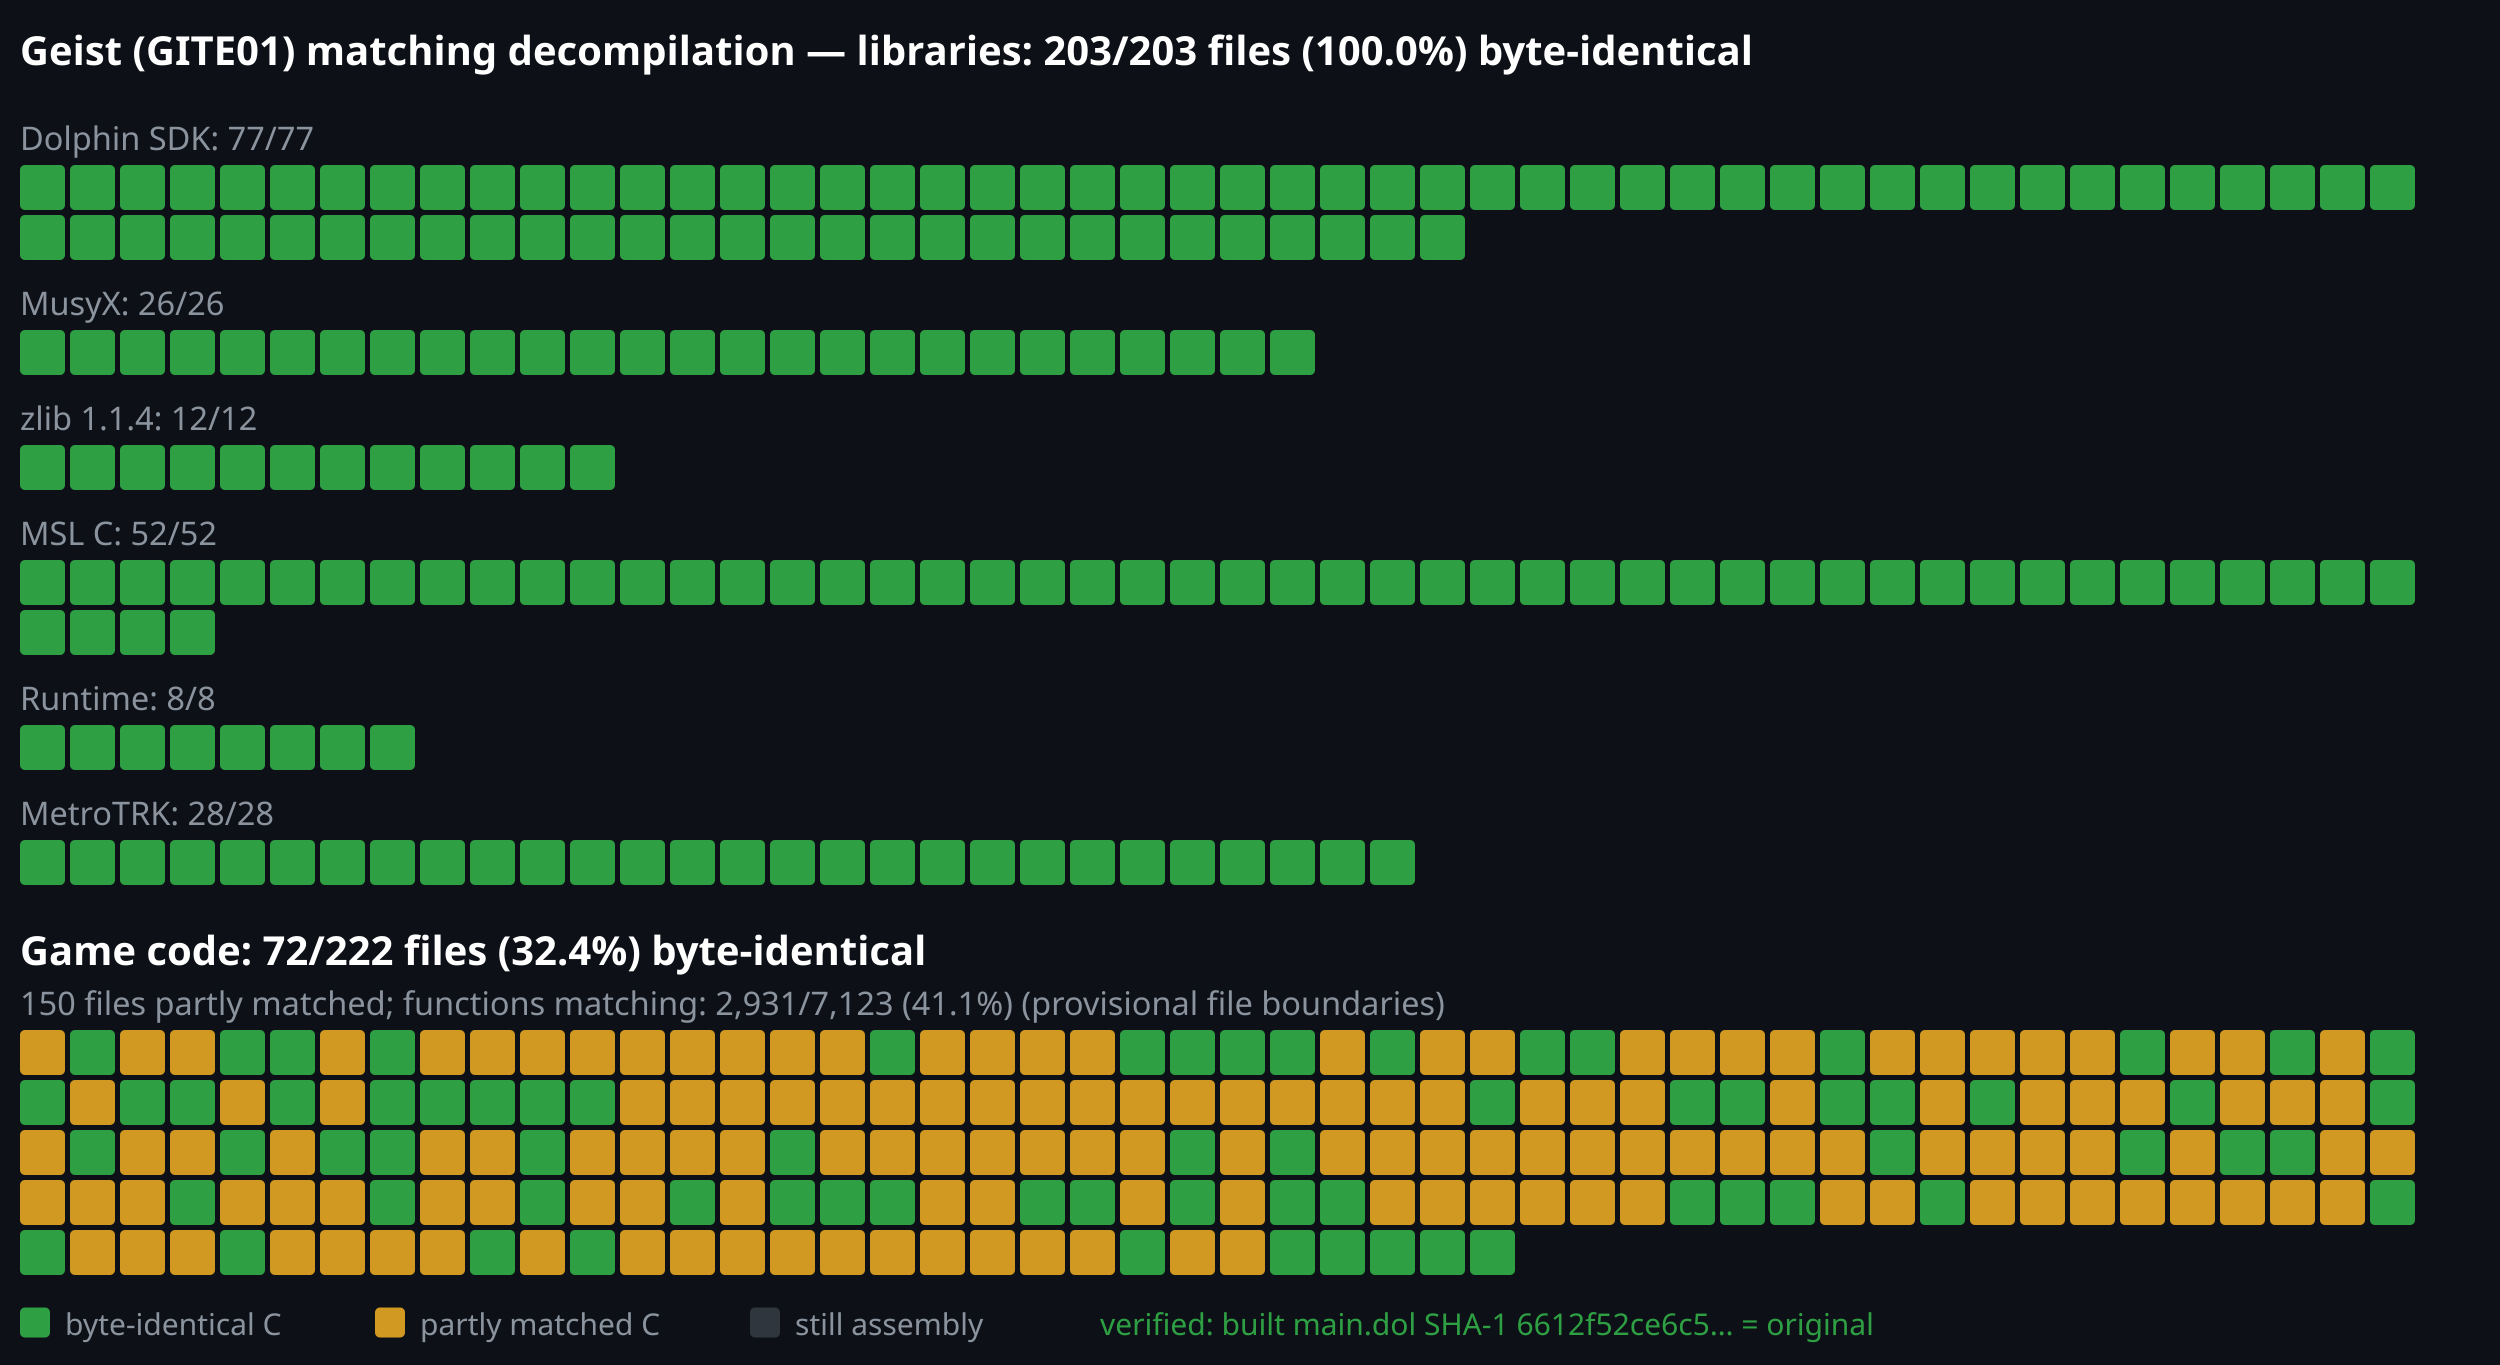
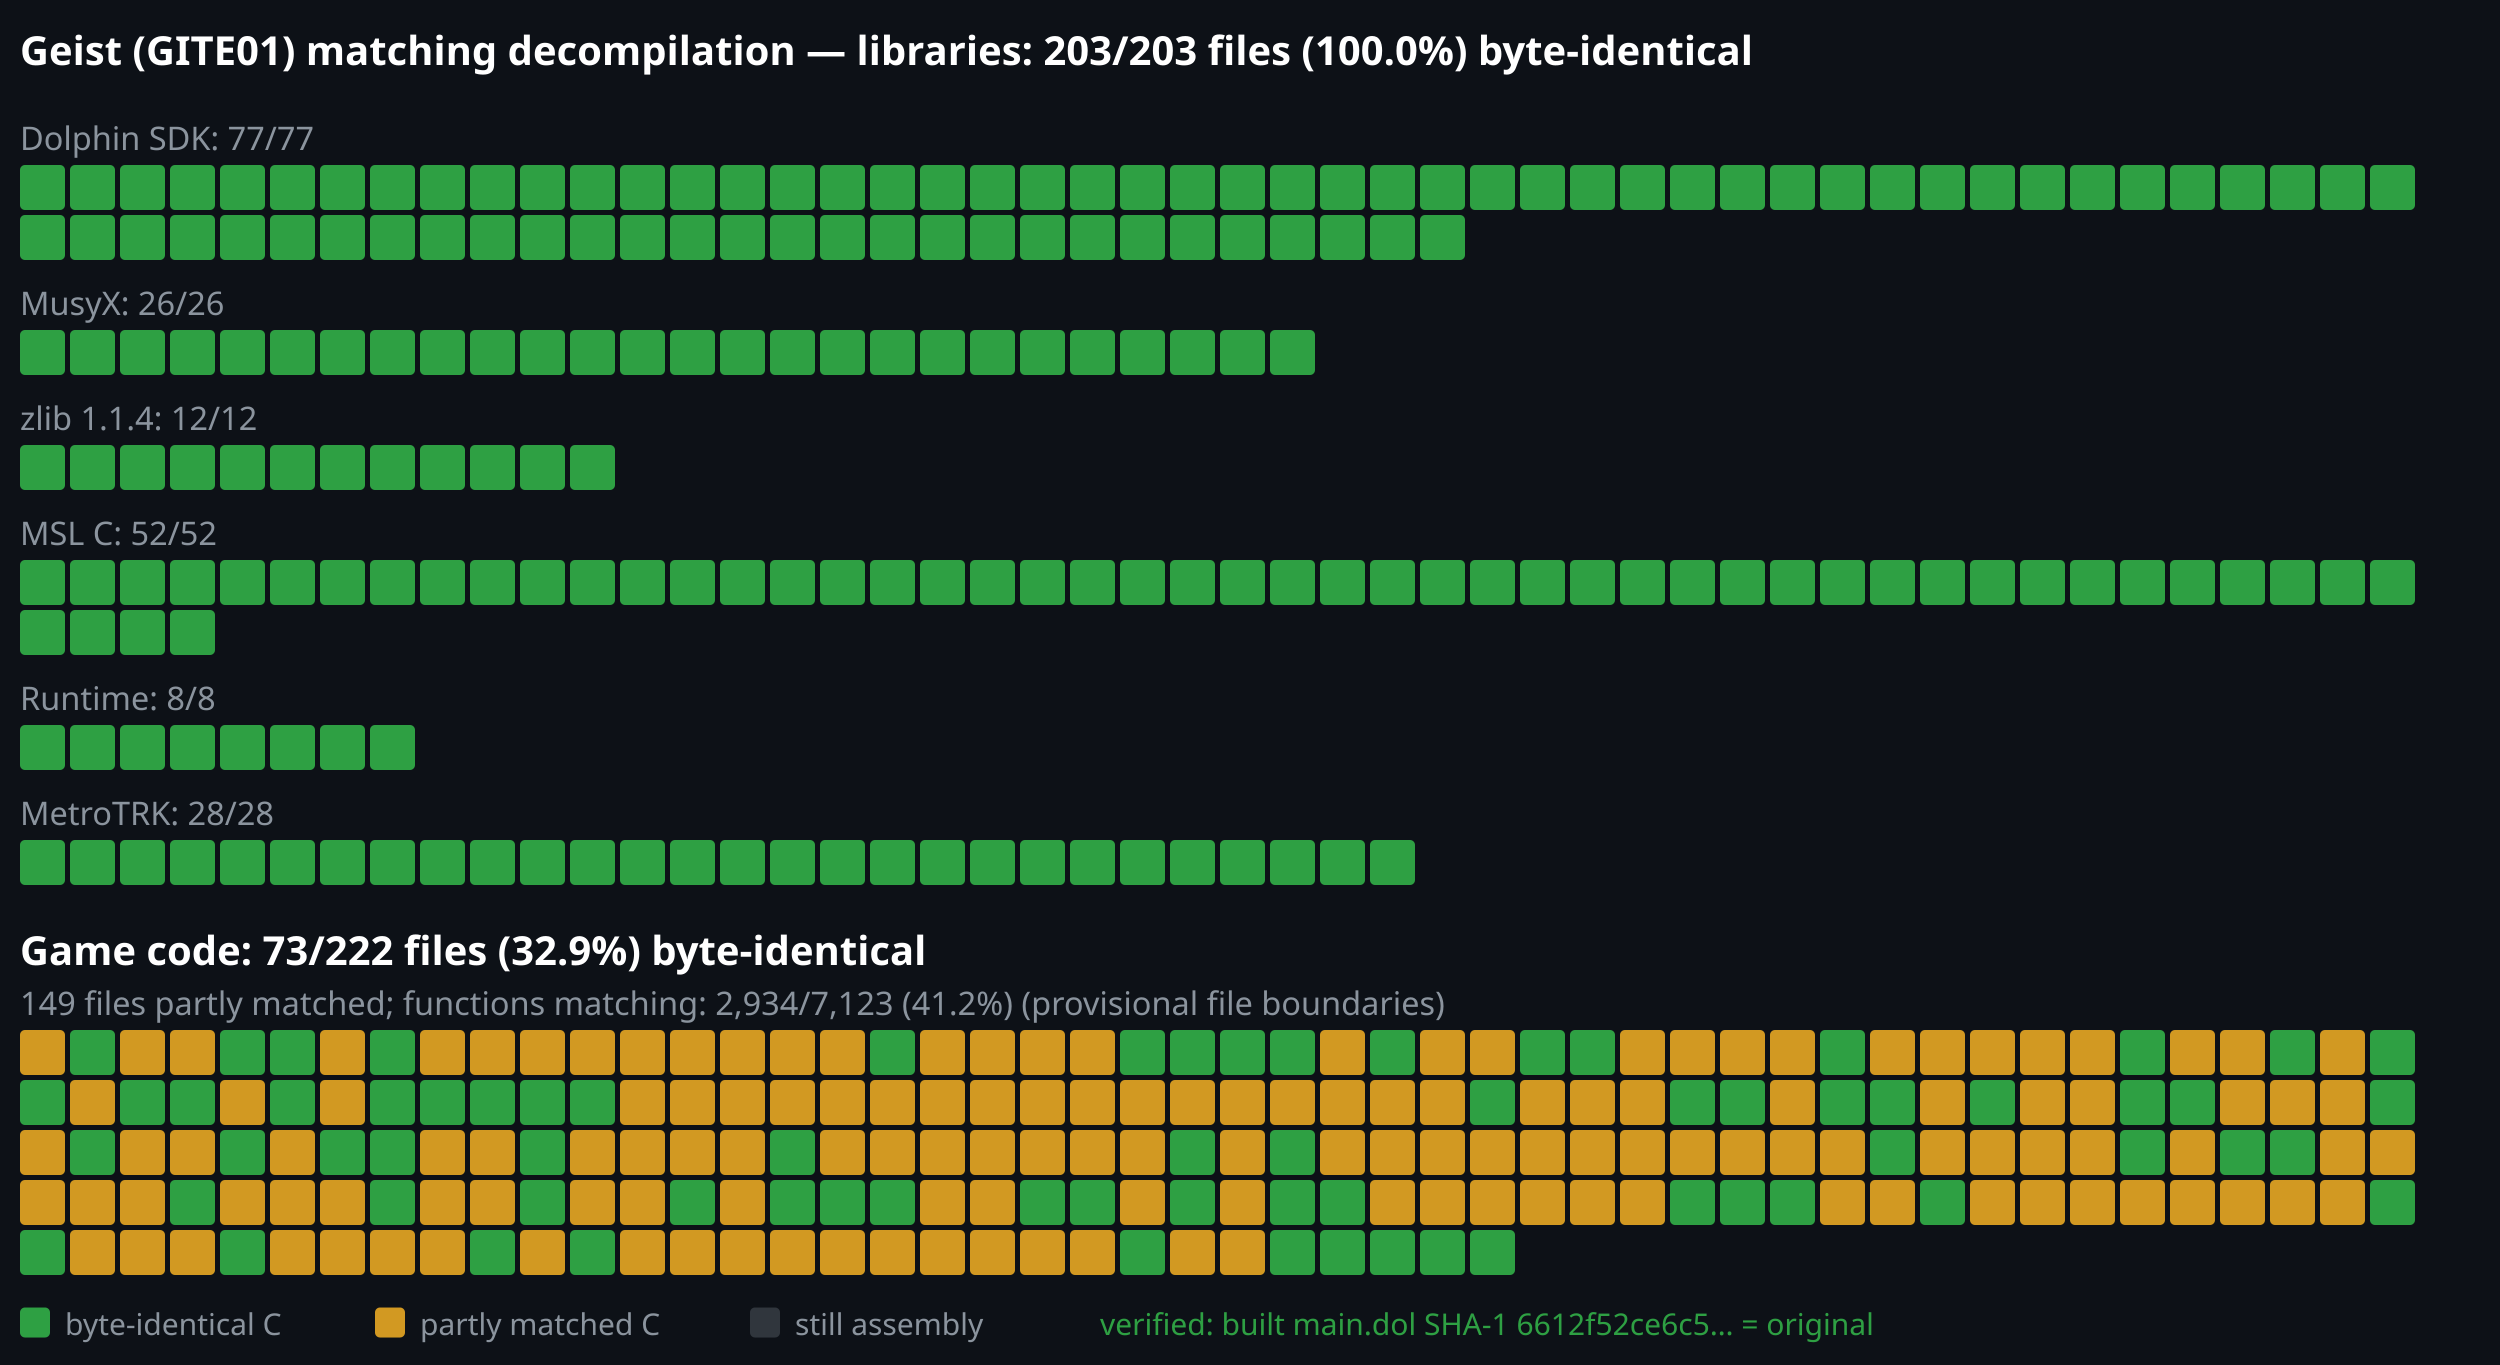
<svg xmlns="http://www.w3.org/2000/svg" viewBox="0 0 1000 546" width="1000" height="546">
  <rect width="1000" height="546" fill="#0d1117" />
  <text x="8" y="26" font-family="sans-serif" font-size="16" font-weight="bold" fill="#ffffff">Geist (GITE01) matching decompilation — libraries: 203/203 files (100.0%) byte-identical</text>
  <text x="8" y="60" font-family="sans-serif" font-size="13" font-weight="normal" fill="#8b949e">Dolphin SDK: 77/77</text>
  <rect x="8" y="66" width="18" height="18" rx="2" fill="#2ea043" />
  <rect x="28" y="66" width="18" height="18" rx="2" fill="#2ea043" />
  <rect x="48" y="66" width="18" height="18" rx="2" fill="#2ea043" />
  <rect x="68" y="66" width="18" height="18" rx="2" fill="#2ea043" />
  <rect x="88" y="66" width="18" height="18" rx="2" fill="#2ea043" />
  <rect x="108" y="66" width="18" height="18" rx="2" fill="#2ea043" />
  <rect x="128" y="66" width="18" height="18" rx="2" fill="#2ea043" />
  <rect x="148" y="66" width="18" height="18" rx="2" fill="#2ea043" />
  <rect x="168" y="66" width="18" height="18" rx="2" fill="#2ea043" />
  <rect x="188" y="66" width="18" height="18" rx="2" fill="#2ea043" />
  <rect x="208" y="66" width="18" height="18" rx="2" fill="#2ea043" />
  <rect x="228" y="66" width="18" height="18" rx="2" fill="#2ea043" />
  <rect x="248" y="66" width="18" height="18" rx="2" fill="#2ea043" />
  <rect x="268" y="66" width="18" height="18" rx="2" fill="#2ea043" />
  <rect x="288" y="66" width="18" height="18" rx="2" fill="#2ea043" />
  <rect x="308" y="66" width="18" height="18" rx="2" fill="#2ea043" />
  <rect x="328" y="66" width="18" height="18" rx="2" fill="#2ea043" />
  <rect x="348" y="66" width="18" height="18" rx="2" fill="#2ea043" />
  <rect x="368" y="66" width="18" height="18" rx="2" fill="#2ea043" />
  <rect x="388" y="66" width="18" height="18" rx="2" fill="#2ea043" />
  <rect x="408" y="66" width="18" height="18" rx="2" fill="#2ea043" />
  <rect x="428" y="66" width="18" height="18" rx="2" fill="#2ea043" />
  <rect x="448" y="66" width="18" height="18" rx="2" fill="#2ea043" />
  <rect x="468" y="66" width="18" height="18" rx="2" fill="#2ea043" />
  <rect x="488" y="66" width="18" height="18" rx="2" fill="#2ea043" />
  <rect x="508" y="66" width="18" height="18" rx="2" fill="#2ea043" />
  <rect x="528" y="66" width="18" height="18" rx="2" fill="#2ea043" />
  <rect x="548" y="66" width="18" height="18" rx="2" fill="#2ea043" />
  <rect x="568" y="66" width="18" height="18" rx="2" fill="#2ea043" />
  <rect x="588" y="66" width="18" height="18" rx="2" fill="#2ea043" />
  <rect x="608" y="66" width="18" height="18" rx="2" fill="#2ea043" />
  <rect x="628" y="66" width="18" height="18" rx="2" fill="#2ea043" />
  <rect x="648" y="66" width="18" height="18" rx="2" fill="#2ea043" />
  <rect x="668" y="66" width="18" height="18" rx="2" fill="#2ea043" />
  <rect x="688" y="66" width="18" height="18" rx="2" fill="#2ea043" />
  <rect x="708" y="66" width="18" height="18" rx="2" fill="#2ea043" />
  <rect x="728" y="66" width="18" height="18" rx="2" fill="#2ea043" />
  <rect x="748" y="66" width="18" height="18" rx="2" fill="#2ea043" />
  <rect x="768" y="66" width="18" height="18" rx="2" fill="#2ea043" />
  <rect x="788" y="66" width="18" height="18" rx="2" fill="#2ea043" />
  <rect x="808" y="66" width="18" height="18" rx="2" fill="#2ea043" />
  <rect x="828" y="66" width="18" height="18" rx="2" fill="#2ea043" />
  <rect x="848" y="66" width="18" height="18" rx="2" fill="#2ea043" />
  <rect x="868" y="66" width="18" height="18" rx="2" fill="#2ea043" />
  <rect x="888" y="66" width="18" height="18" rx="2" fill="#2ea043" />
  <rect x="908" y="66" width="18" height="18" rx="2" fill="#2ea043" />
  <rect x="928" y="66" width="18" height="18" rx="2" fill="#2ea043" />
  <rect x="948" y="66" width="18" height="18" rx="2" fill="#2ea043" />
  <rect x="8" y="86" width="18" height="18" rx="2" fill="#2ea043" />
  <rect x="28" y="86" width="18" height="18" rx="2" fill="#2ea043" />
  <rect x="48" y="86" width="18" height="18" rx="2" fill="#2ea043" />
  <rect x="68" y="86" width="18" height="18" rx="2" fill="#2ea043" />
  <rect x="88" y="86" width="18" height="18" rx="2" fill="#2ea043" />
  <rect x="108" y="86" width="18" height="18" rx="2" fill="#2ea043" />
  <rect x="128" y="86" width="18" height="18" rx="2" fill="#2ea043" />
  <rect x="148" y="86" width="18" height="18" rx="2" fill="#2ea043" />
  <rect x="168" y="86" width="18" height="18" rx="2" fill="#2ea043" />
  <rect x="188" y="86" width="18" height="18" rx="2" fill="#2ea043" />
  <rect x="208" y="86" width="18" height="18" rx="2" fill="#2ea043" />
  <rect x="228" y="86" width="18" height="18" rx="2" fill="#2ea043" />
  <rect x="248" y="86" width="18" height="18" rx="2" fill="#2ea043" />
  <rect x="268" y="86" width="18" height="18" rx="2" fill="#2ea043" />
  <rect x="288" y="86" width="18" height="18" rx="2" fill="#2ea043" />
  <rect x="308" y="86" width="18" height="18" rx="2" fill="#2ea043" />
  <rect x="328" y="86" width="18" height="18" rx="2" fill="#2ea043" />
  <rect x="348" y="86" width="18" height="18" rx="2" fill="#2ea043" />
  <rect x="368" y="86" width="18" height="18" rx="2" fill="#2ea043" />
  <rect x="388" y="86" width="18" height="18" rx="2" fill="#2ea043" />
  <rect x="408" y="86" width="18" height="18" rx="2" fill="#2ea043" />
  <rect x="428" y="86" width="18" height="18" rx="2" fill="#2ea043" />
  <rect x="448" y="86" width="18" height="18" rx="2" fill="#2ea043" />
  <rect x="468" y="86" width="18" height="18" rx="2" fill="#2ea043" />
  <rect x="488" y="86" width="18" height="18" rx="2" fill="#2ea043" />
  <rect x="508" y="86" width="18" height="18" rx="2" fill="#2ea043" />
  <rect x="528" y="86" width="18" height="18" rx="2" fill="#2ea043" />
  <rect x="548" y="86" width="18" height="18" rx="2" fill="#2ea043" />
  <rect x="568" y="86" width="18" height="18" rx="2" fill="#2ea043" />
  <text x="8" y="126" font-family="sans-serif" font-size="13" font-weight="normal" fill="#8b949e">MusyX: 26/26</text>
  <rect x="8" y="132" width="18" height="18" rx="2" fill="#2ea043" />
  <rect x="28" y="132" width="18" height="18" rx="2" fill="#2ea043" />
  <rect x="48" y="132" width="18" height="18" rx="2" fill="#2ea043" />
  <rect x="68" y="132" width="18" height="18" rx="2" fill="#2ea043" />
  <rect x="88" y="132" width="18" height="18" rx="2" fill="#2ea043" />
  <rect x="108" y="132" width="18" height="18" rx="2" fill="#2ea043" />
  <rect x="128" y="132" width="18" height="18" rx="2" fill="#2ea043" />
  <rect x="148" y="132" width="18" height="18" rx="2" fill="#2ea043" />
  <rect x="168" y="132" width="18" height="18" rx="2" fill="#2ea043" />
  <rect x="188" y="132" width="18" height="18" rx="2" fill="#2ea043" />
  <rect x="208" y="132" width="18" height="18" rx="2" fill="#2ea043" />
  <rect x="228" y="132" width="18" height="18" rx="2" fill="#2ea043" />
  <rect x="248" y="132" width="18" height="18" rx="2" fill="#2ea043" />
  <rect x="268" y="132" width="18" height="18" rx="2" fill="#2ea043" />
  <rect x="288" y="132" width="18" height="18" rx="2" fill="#2ea043" />
  <rect x="308" y="132" width="18" height="18" rx="2" fill="#2ea043" />
  <rect x="328" y="132" width="18" height="18" rx="2" fill="#2ea043" />
  <rect x="348" y="132" width="18" height="18" rx="2" fill="#2ea043" />
  <rect x="368" y="132" width="18" height="18" rx="2" fill="#2ea043" />
  <rect x="388" y="132" width="18" height="18" rx="2" fill="#2ea043" />
  <rect x="408" y="132" width="18" height="18" rx="2" fill="#2ea043" />
  <rect x="428" y="132" width="18" height="18" rx="2" fill="#2ea043" />
  <rect x="448" y="132" width="18" height="18" rx="2" fill="#2ea043" />
  <rect x="468" y="132" width="18" height="18" rx="2" fill="#2ea043" />
  <rect x="488" y="132" width="18" height="18" rx="2" fill="#2ea043" />
  <rect x="508" y="132" width="18" height="18" rx="2" fill="#2ea043" />
  <text x="8" y="172" font-family="sans-serif" font-size="13" font-weight="normal" fill="#8b949e">zlib 1.1.4: 12/12</text>
  <rect x="8" y="178" width="18" height="18" rx="2" fill="#2ea043" />
  <rect x="28" y="178" width="18" height="18" rx="2" fill="#2ea043" />
  <rect x="48" y="178" width="18" height="18" rx="2" fill="#2ea043" />
  <rect x="68" y="178" width="18" height="18" rx="2" fill="#2ea043" />
  <rect x="88" y="178" width="18" height="18" rx="2" fill="#2ea043" />
  <rect x="108" y="178" width="18" height="18" rx="2" fill="#2ea043" />
  <rect x="128" y="178" width="18" height="18" rx="2" fill="#2ea043" />
  <rect x="148" y="178" width="18" height="18" rx="2" fill="#2ea043" />
  <rect x="168" y="178" width="18" height="18" rx="2" fill="#2ea043" />
  <rect x="188" y="178" width="18" height="18" rx="2" fill="#2ea043" />
  <rect x="208" y="178" width="18" height="18" rx="2" fill="#2ea043" />
  <rect x="228" y="178" width="18" height="18" rx="2" fill="#2ea043" />
  <text x="8" y="218" font-family="sans-serif" font-size="13" font-weight="normal" fill="#8b949e">MSL C: 52/52</text>
  <rect x="8" y="224" width="18" height="18" rx="2" fill="#2ea043" />
  <rect x="28" y="224" width="18" height="18" rx="2" fill="#2ea043" />
  <rect x="48" y="224" width="18" height="18" rx="2" fill="#2ea043" />
  <rect x="68" y="224" width="18" height="18" rx="2" fill="#2ea043" />
  <rect x="88" y="224" width="18" height="18" rx="2" fill="#2ea043" />
  <rect x="108" y="224" width="18" height="18" rx="2" fill="#2ea043" />
  <rect x="128" y="224" width="18" height="18" rx="2" fill="#2ea043" />
  <rect x="148" y="224" width="18" height="18" rx="2" fill="#2ea043" />
  <rect x="168" y="224" width="18" height="18" rx="2" fill="#2ea043" />
  <rect x="188" y="224" width="18" height="18" rx="2" fill="#2ea043" />
  <rect x="208" y="224" width="18" height="18" rx="2" fill="#2ea043" />
  <rect x="228" y="224" width="18" height="18" rx="2" fill="#2ea043" />
  <rect x="248" y="224" width="18" height="18" rx="2" fill="#2ea043" />
  <rect x="268" y="224" width="18" height="18" rx="2" fill="#2ea043" />
  <rect x="288" y="224" width="18" height="18" rx="2" fill="#2ea043" />
  <rect x="308" y="224" width="18" height="18" rx="2" fill="#2ea043" />
  <rect x="328" y="224" width="18" height="18" rx="2" fill="#2ea043" />
  <rect x="348" y="224" width="18" height="18" rx="2" fill="#2ea043" />
  <rect x="368" y="224" width="18" height="18" rx="2" fill="#2ea043" />
  <rect x="388" y="224" width="18" height="18" rx="2" fill="#2ea043" />
  <rect x="408" y="224" width="18" height="18" rx="2" fill="#2ea043" />
  <rect x="428" y="224" width="18" height="18" rx="2" fill="#2ea043" />
  <rect x="448" y="224" width="18" height="18" rx="2" fill="#2ea043" />
  <rect x="468" y="224" width="18" height="18" rx="2" fill="#2ea043" />
  <rect x="488" y="224" width="18" height="18" rx="2" fill="#2ea043" />
  <rect x="508" y="224" width="18" height="18" rx="2" fill="#2ea043" />
  <rect x="528" y="224" width="18" height="18" rx="2" fill="#2ea043" />
  <rect x="548" y="224" width="18" height="18" rx="2" fill="#2ea043" />
  <rect x="568" y="224" width="18" height="18" rx="2" fill="#2ea043" />
  <rect x="588" y="224" width="18" height="18" rx="2" fill="#2ea043" />
  <rect x="608" y="224" width="18" height="18" rx="2" fill="#2ea043" />
  <rect x="628" y="224" width="18" height="18" rx="2" fill="#2ea043" />
  <rect x="648" y="224" width="18" height="18" rx="2" fill="#2ea043" />
  <rect x="668" y="224" width="18" height="18" rx="2" fill="#2ea043" />
  <rect x="688" y="224" width="18" height="18" rx="2" fill="#2ea043" />
  <rect x="708" y="224" width="18" height="18" rx="2" fill="#2ea043" />
  <rect x="728" y="224" width="18" height="18" rx="2" fill="#2ea043" />
  <rect x="748" y="224" width="18" height="18" rx="2" fill="#2ea043" />
  <rect x="768" y="224" width="18" height="18" rx="2" fill="#2ea043" />
  <rect x="788" y="224" width="18" height="18" rx="2" fill="#2ea043" />
  <rect x="808" y="224" width="18" height="18" rx="2" fill="#2ea043" />
  <rect x="828" y="224" width="18" height="18" rx="2" fill="#2ea043" />
  <rect x="848" y="224" width="18" height="18" rx="2" fill="#2ea043" />
  <rect x="868" y="224" width="18" height="18" rx="2" fill="#2ea043" />
  <rect x="888" y="224" width="18" height="18" rx="2" fill="#2ea043" />
  <rect x="908" y="224" width="18" height="18" rx="2" fill="#2ea043" />
  <rect x="928" y="224" width="18" height="18" rx="2" fill="#2ea043" />
  <rect x="948" y="224" width="18" height="18" rx="2" fill="#2ea043" />
  <rect x="8" y="244" width="18" height="18" rx="2" fill="#2ea043" />
  <rect x="28" y="244" width="18" height="18" rx="2" fill="#2ea043" />
  <rect x="48" y="244" width="18" height="18" rx="2" fill="#2ea043" />
  <rect x="68" y="244" width="18" height="18" rx="2" fill="#2ea043" />
  <text x="8" y="284" font-family="sans-serif" font-size="13" font-weight="normal" fill="#8b949e">Runtime: 8/8</text>
  <rect x="8" y="290" width="18" height="18" rx="2" fill="#2ea043" />
  <rect x="28" y="290" width="18" height="18" rx="2" fill="#2ea043" />
  <rect x="48" y="290" width="18" height="18" rx="2" fill="#2ea043" />
  <rect x="68" y="290" width="18" height="18" rx="2" fill="#2ea043" />
  <rect x="88" y="290" width="18" height="18" rx="2" fill="#2ea043" />
  <rect x="108" y="290" width="18" height="18" rx="2" fill="#2ea043" />
  <rect x="128" y="290" width="18" height="18" rx="2" fill="#2ea043" />
  <rect x="148" y="290" width="18" height="18" rx="2" fill="#2ea043" />
  <text x="8" y="330" font-family="sans-serif" font-size="13" font-weight="normal" fill="#8b949e">MetroTRK: 28/28</text>
  <rect x="8" y="336" width="18" height="18" rx="2" fill="#2ea043" />
  <rect x="28" y="336" width="18" height="18" rx="2" fill="#2ea043" />
  <rect x="48" y="336" width="18" height="18" rx="2" fill="#2ea043" />
  <rect x="68" y="336" width="18" height="18" rx="2" fill="#2ea043" />
  <rect x="88" y="336" width="18" height="18" rx="2" fill="#2ea043" />
  <rect x="108" y="336" width="18" height="18" rx="2" fill="#2ea043" />
  <rect x="128" y="336" width="18" height="18" rx="2" fill="#2ea043" />
  <rect x="148" y="336" width="18" height="18" rx="2" fill="#2ea043" />
  <rect x="168" y="336" width="18" height="18" rx="2" fill="#2ea043" />
  <rect x="188" y="336" width="18" height="18" rx="2" fill="#2ea043" />
  <rect x="208" y="336" width="18" height="18" rx="2" fill="#2ea043" />
  <rect x="228" y="336" width="18" height="18" rx="2" fill="#2ea043" />
  <rect x="248" y="336" width="18" height="18" rx="2" fill="#2ea043" />
  <rect x="268" y="336" width="18" height="18" rx="2" fill="#2ea043" />
  <rect x="288" y="336" width="18" height="18" rx="2" fill="#2ea043" />
  <rect x="308" y="336" width="18" height="18" rx="2" fill="#2ea043" />
  <rect x="328" y="336" width="18" height="18" rx="2" fill="#2ea043" />
  <rect x="348" y="336" width="18" height="18" rx="2" fill="#2ea043" />
  <rect x="368" y="336" width="18" height="18" rx="2" fill="#2ea043" />
  <rect x="388" y="336" width="18" height="18" rx="2" fill="#2ea043" />
  <rect x="408" y="336" width="18" height="18" rx="2" fill="#2ea043" />
  <rect x="428" y="336" width="18" height="18" rx="2" fill="#2ea043" />
  <rect x="448" y="336" width="18" height="18" rx="2" fill="#2ea043" />
  <rect x="468" y="336" width="18" height="18" rx="2" fill="#2ea043" />
  <rect x="488" y="336" width="18" height="18" rx="2" fill="#2ea043" />
  <rect x="508" y="336" width="18" height="18" rx="2" fill="#2ea043" />
  <rect x="528" y="336" width="18" height="18" rx="2" fill="#2ea043" />
  <rect x="548" y="336" width="18" height="18" rx="2" fill="#2ea043" />
-   <text x="8" y="386" font-family="sans-serif" font-size="16" font-weight="bold" fill="#ffffff">Game code: 72/222 files (32.4%) byte-identical</text>
-   <text x="8" y="406" font-family="sans-serif" font-size="13" font-weight="normal" fill="#8b949e">150 files partly matched; functions matching: 2,931/7,123 (41.1%) (provisional file boundaries)</text>
+   <text x="8" y="386" font-family="sans-serif" font-size="16" font-weight="bold" fill="#ffffff">Game code: 73/222 files (32.9%) byte-identical</text>
+   <text x="8" y="406" font-family="sans-serif" font-size="13" font-weight="normal" fill="#8b949e">149 files partly matched; functions matching: 2,934/7,123 (41.2%) (provisional file boundaries)</text>
  <rect x="8" y="412" width="18" height="18" rx="2" fill="#d29922" />
  <rect x="28" y="412" width="18" height="18" rx="2" fill="#2ea043" />
  <rect x="48" y="412" width="18" height="18" rx="2" fill="#d29922" />
  <rect x="68" y="412" width="18" height="18" rx="2" fill="#d29922" />
  <rect x="88" y="412" width="18" height="18" rx="2" fill="#2ea043" />
  <rect x="108" y="412" width="18" height="18" rx="2" fill="#2ea043" />
  <rect x="128" y="412" width="18" height="18" rx="2" fill="#d29922" />
  <rect x="148" y="412" width="18" height="18" rx="2" fill="#2ea043" />
  <rect x="168" y="412" width="18" height="18" rx="2" fill="#d29922" />
  <rect x="188" y="412" width="18" height="18" rx="2" fill="#d29922" />
  <rect x="208" y="412" width="18" height="18" rx="2" fill="#d29922" />
  <rect x="228" y="412" width="18" height="18" rx="2" fill="#d29922" />
  <rect x="248" y="412" width="18" height="18" rx="2" fill="#d29922" />
  <rect x="268" y="412" width="18" height="18" rx="2" fill="#d29922" />
  <rect x="288" y="412" width="18" height="18" rx="2" fill="#d29922" />
  <rect x="308" y="412" width="18" height="18" rx="2" fill="#d29922" />
  <rect x="328" y="412" width="18" height="18" rx="2" fill="#d29922" />
  <rect x="348" y="412" width="18" height="18" rx="2" fill="#2ea043" />
  <rect x="368" y="412" width="18" height="18" rx="2" fill="#d29922" />
  <rect x="388" y="412" width="18" height="18" rx="2" fill="#d29922" />
  <rect x="408" y="412" width="18" height="18" rx="2" fill="#d29922" />
  <rect x="428" y="412" width="18" height="18" rx="2" fill="#d29922" />
  <rect x="448" y="412" width="18" height="18" rx="2" fill="#2ea043" />
  <rect x="468" y="412" width="18" height="18" rx="2" fill="#2ea043" />
  <rect x="488" y="412" width="18" height="18" rx="2" fill="#2ea043" />
  <rect x="508" y="412" width="18" height="18" rx="2" fill="#2ea043" />
  <rect x="528" y="412" width="18" height="18" rx="2" fill="#d29922" />
  <rect x="548" y="412" width="18" height="18" rx="2" fill="#2ea043" />
  <rect x="568" y="412" width="18" height="18" rx="2" fill="#d29922" />
  <rect x="588" y="412" width="18" height="18" rx="2" fill="#d29922" />
  <rect x="608" y="412" width="18" height="18" rx="2" fill="#2ea043" />
  <rect x="628" y="412" width="18" height="18" rx="2" fill="#2ea043" />
  <rect x="648" y="412" width="18" height="18" rx="2" fill="#d29922" />
  <rect x="668" y="412" width="18" height="18" rx="2" fill="#d29922" />
  <rect x="688" y="412" width="18" height="18" rx="2" fill="#d29922" />
  <rect x="708" y="412" width="18" height="18" rx="2" fill="#d29922" />
  <rect x="728" y="412" width="18" height="18" rx="2" fill="#2ea043" />
  <rect x="748" y="412" width="18" height="18" rx="2" fill="#d29922" />
  <rect x="768" y="412" width="18" height="18" rx="2" fill="#d29922" />
  <rect x="788" y="412" width="18" height="18" rx="2" fill="#d29922" />
  <rect x="808" y="412" width="18" height="18" rx="2" fill="#d29922" />
  <rect x="828" y="412" width="18" height="18" rx="2" fill="#d29922" />
  <rect x="848" y="412" width="18" height="18" rx="2" fill="#2ea043" />
  <rect x="868" y="412" width="18" height="18" rx="2" fill="#d29922" />
  <rect x="888" y="412" width="18" height="18" rx="2" fill="#d29922" />
  <rect x="908" y="412" width="18" height="18" rx="2" fill="#2ea043" />
  <rect x="928" y="412" width="18" height="18" rx="2" fill="#d29922" />
  <rect x="948" y="412" width="18" height="18" rx="2" fill="#2ea043" />
  <rect x="8" y="432" width="18" height="18" rx="2" fill="#2ea043" />
  <rect x="28" y="432" width="18" height="18" rx="2" fill="#d29922" />
  <rect x="48" y="432" width="18" height="18" rx="2" fill="#2ea043" />
  <rect x="68" y="432" width="18" height="18" rx="2" fill="#2ea043" />
  <rect x="88" y="432" width="18" height="18" rx="2" fill="#d29922" />
  <rect x="108" y="432" width="18" height="18" rx="2" fill="#2ea043" />
  <rect x="128" y="432" width="18" height="18" rx="2" fill="#d29922" />
  <rect x="148" y="432" width="18" height="18" rx="2" fill="#2ea043" />
  <rect x="168" y="432" width="18" height="18" rx="2" fill="#2ea043" />
  <rect x="188" y="432" width="18" height="18" rx="2" fill="#2ea043" />
  <rect x="208" y="432" width="18" height="18" rx="2" fill="#2ea043" />
  <rect x="228" y="432" width="18" height="18" rx="2" fill="#2ea043" />
  <rect x="248" y="432" width="18" height="18" rx="2" fill="#d29922" />
  <rect x="268" y="432" width="18" height="18" rx="2" fill="#d29922" />
  <rect x="288" y="432" width="18" height="18" rx="2" fill="#d29922" />
  <rect x="308" y="432" width="18" height="18" rx="2" fill="#d29922" />
  <rect x="328" y="432" width="18" height="18" rx="2" fill="#d29922" />
  <rect x="348" y="432" width="18" height="18" rx="2" fill="#d29922" />
  <rect x="368" y="432" width="18" height="18" rx="2" fill="#d29922" />
  <rect x="388" y="432" width="18" height="18" rx="2" fill="#d29922" />
  <rect x="408" y="432" width="18" height="18" rx="2" fill="#d29922" />
  <rect x="428" y="432" width="18" height="18" rx="2" fill="#d29922" />
  <rect x="448" y="432" width="18" height="18" rx="2" fill="#d29922" />
  <rect x="468" y="432" width="18" height="18" rx="2" fill="#d29922" />
  <rect x="488" y="432" width="18" height="18" rx="2" fill="#d29922" />
  <rect x="508" y="432" width="18" height="18" rx="2" fill="#d29922" />
  <rect x="528" y="432" width="18" height="18" rx="2" fill="#d29922" />
  <rect x="548" y="432" width="18" height="18" rx="2" fill="#d29922" />
  <rect x="568" y="432" width="18" height="18" rx="2" fill="#d29922" />
  <rect x="588" y="432" width="18" height="18" rx="2" fill="#2ea043" />
  <rect x="608" y="432" width="18" height="18" rx="2" fill="#d29922" />
  <rect x="628" y="432" width="18" height="18" rx="2" fill="#d29922" />
  <rect x="648" y="432" width="18" height="18" rx="2" fill="#d29922" />
  <rect x="668" y="432" width="18" height="18" rx="2" fill="#2ea043" />
  <rect x="688" y="432" width="18" height="18" rx="2" fill="#2ea043" />
  <rect x="708" y="432" width="18" height="18" rx="2" fill="#d29922" />
  <rect x="728" y="432" width="18" height="18" rx="2" fill="#2ea043" />
  <rect x="748" y="432" width="18" height="18" rx="2" fill="#2ea043" />
  <rect x="768" y="432" width="18" height="18" rx="2" fill="#d29922" />
  <rect x="788" y="432" width="18" height="18" rx="2" fill="#2ea043" />
  <rect x="808" y="432" width="18" height="18" rx="2" fill="#d29922" />
  <rect x="828" y="432" width="18" height="18" rx="2" fill="#d29922" />
-   <rect x="848" y="432" width="18" height="18" rx="2" fill="#d29922" />
+   <rect x="848" y="432" width="18" height="18" rx="2" fill="#2ea043" />
  <rect x="868" y="432" width="18" height="18" rx="2" fill="#2ea043" />
  <rect x="888" y="432" width="18" height="18" rx="2" fill="#d29922" />
  <rect x="908" y="432" width="18" height="18" rx="2" fill="#d29922" />
  <rect x="928" y="432" width="18" height="18" rx="2" fill="#d29922" />
  <rect x="948" y="432" width="18" height="18" rx="2" fill="#2ea043" />
  <rect x="8" y="452" width="18" height="18" rx="2" fill="#d29922" />
  <rect x="28" y="452" width="18" height="18" rx="2" fill="#2ea043" />
  <rect x="48" y="452" width="18" height="18" rx="2" fill="#d29922" />
  <rect x="68" y="452" width="18" height="18" rx="2" fill="#d29922" />
  <rect x="88" y="452" width="18" height="18" rx="2" fill="#2ea043" />
  <rect x="108" y="452" width="18" height="18" rx="2" fill="#d29922" />
  <rect x="128" y="452" width="18" height="18" rx="2" fill="#2ea043" />
  <rect x="148" y="452" width="18" height="18" rx="2" fill="#2ea043" />
  <rect x="168" y="452" width="18" height="18" rx="2" fill="#d29922" />
  <rect x="188" y="452" width="18" height="18" rx="2" fill="#d29922" />
  <rect x="208" y="452" width="18" height="18" rx="2" fill="#2ea043" />
  <rect x="228" y="452" width="18" height="18" rx="2" fill="#d29922" />
  <rect x="248" y="452" width="18" height="18" rx="2" fill="#d29922" />
  <rect x="268" y="452" width="18" height="18" rx="2" fill="#d29922" />
  <rect x="288" y="452" width="18" height="18" rx="2" fill="#d29922" />
  <rect x="308" y="452" width="18" height="18" rx="2" fill="#2ea043" />
  <rect x="328" y="452" width="18" height="18" rx="2" fill="#d29922" />
  <rect x="348" y="452" width="18" height="18" rx="2" fill="#d29922" />
  <rect x="368" y="452" width="18" height="18" rx="2" fill="#d29922" />
  <rect x="388" y="452" width="18" height="18" rx="2" fill="#d29922" />
  <rect x="408" y="452" width="18" height="18" rx="2" fill="#d29922" />
  <rect x="428" y="452" width="18" height="18" rx="2" fill="#d29922" />
  <rect x="448" y="452" width="18" height="18" rx="2" fill="#d29922" />
  <rect x="468" y="452" width="18" height="18" rx="2" fill="#2ea043" />
  <rect x="488" y="452" width="18" height="18" rx="2" fill="#d29922" />
  <rect x="508" y="452" width="18" height="18" rx="2" fill="#2ea043" />
  <rect x="528" y="452" width="18" height="18" rx="2" fill="#d29922" />
  <rect x="548" y="452" width="18" height="18" rx="2" fill="#d29922" />
  <rect x="568" y="452" width="18" height="18" rx="2" fill="#d29922" />
  <rect x="588" y="452" width="18" height="18" rx="2" fill="#d29922" />
  <rect x="608" y="452" width="18" height="18" rx="2" fill="#d29922" />
  <rect x="628" y="452" width="18" height="18" rx="2" fill="#d29922" />
  <rect x="648" y="452" width="18" height="18" rx="2" fill="#d29922" />
  <rect x="668" y="452" width="18" height="18" rx="2" fill="#d29922" />
  <rect x="688" y="452" width="18" height="18" rx="2" fill="#d29922" />
  <rect x="708" y="452" width="18" height="18" rx="2" fill="#d29922" />
  <rect x="728" y="452" width="18" height="18" rx="2" fill="#d29922" />
  <rect x="748" y="452" width="18" height="18" rx="2" fill="#2ea043" />
  <rect x="768" y="452" width="18" height="18" rx="2" fill="#d29922" />
  <rect x="788" y="452" width="18" height="18" rx="2" fill="#d29922" />
  <rect x="808" y="452" width="18" height="18" rx="2" fill="#d29922" />
  <rect x="828" y="452" width="18" height="18" rx="2" fill="#d29922" />
  <rect x="848" y="452" width="18" height="18" rx="2" fill="#2ea043" />
  <rect x="868" y="452" width="18" height="18" rx="2" fill="#d29922" />
  <rect x="888" y="452" width="18" height="18" rx="2" fill="#2ea043" />
  <rect x="908" y="452" width="18" height="18" rx="2" fill="#2ea043" />
  <rect x="928" y="452" width="18" height="18" rx="2" fill="#d29922" />
  <rect x="948" y="452" width="18" height="18" rx="2" fill="#d29922" />
  <rect x="8" y="472" width="18" height="18" rx="2" fill="#d29922" />
  <rect x="28" y="472" width="18" height="18" rx="2" fill="#d29922" />
  <rect x="48" y="472" width="18" height="18" rx="2" fill="#d29922" />
  <rect x="68" y="472" width="18" height="18" rx="2" fill="#2ea043" />
  <rect x="88" y="472" width="18" height="18" rx="2" fill="#d29922" />
  <rect x="108" y="472" width="18" height="18" rx="2" fill="#d29922" />
  <rect x="128" y="472" width="18" height="18" rx="2" fill="#d29922" />
  <rect x="148" y="472" width="18" height="18" rx="2" fill="#2ea043" />
  <rect x="168" y="472" width="18" height="18" rx="2" fill="#d29922" />
  <rect x="188" y="472" width="18" height="18" rx="2" fill="#d29922" />
  <rect x="208" y="472" width="18" height="18" rx="2" fill="#2ea043" />
  <rect x="228" y="472" width="18" height="18" rx="2" fill="#d29922" />
  <rect x="248" y="472" width="18" height="18" rx="2" fill="#d29922" />
  <rect x="268" y="472" width="18" height="18" rx="2" fill="#2ea043" />
  <rect x="288" y="472" width="18" height="18" rx="2" fill="#d29922" />
  <rect x="308" y="472" width="18" height="18" rx="2" fill="#2ea043" />
  <rect x="328" y="472" width="18" height="18" rx="2" fill="#2ea043" />
  <rect x="348" y="472" width="18" height="18" rx="2" fill="#2ea043" />
  <rect x="368" y="472" width="18" height="18" rx="2" fill="#d29922" />
  <rect x="388" y="472" width="18" height="18" rx="2" fill="#d29922" />
  <rect x="408" y="472" width="18" height="18" rx="2" fill="#2ea043" />
  <rect x="428" y="472" width="18" height="18" rx="2" fill="#2ea043" />
  <rect x="448" y="472" width="18" height="18" rx="2" fill="#d29922" />
  <rect x="468" y="472" width="18" height="18" rx="2" fill="#2ea043" />
  <rect x="488" y="472" width="18" height="18" rx="2" fill="#d29922" />
  <rect x="508" y="472" width="18" height="18" rx="2" fill="#2ea043" />
  <rect x="528" y="472" width="18" height="18" rx="2" fill="#2ea043" />
  <rect x="548" y="472" width="18" height="18" rx="2" fill="#d29922" />
  <rect x="568" y="472" width="18" height="18" rx="2" fill="#d29922" />
  <rect x="588" y="472" width="18" height="18" rx="2" fill="#d29922" />
  <rect x="608" y="472" width="18" height="18" rx="2" fill="#d29922" />
  <rect x="628" y="472" width="18" height="18" rx="2" fill="#d29922" />
  <rect x="648" y="472" width="18" height="18" rx="2" fill="#d29922" />
  <rect x="668" y="472" width="18" height="18" rx="2" fill="#2ea043" />
  <rect x="688" y="472" width="18" height="18" rx="2" fill="#2ea043" />
  <rect x="708" y="472" width="18" height="18" rx="2" fill="#2ea043" />
  <rect x="728" y="472" width="18" height="18" rx="2" fill="#d29922" />
  <rect x="748" y="472" width="18" height="18" rx="2" fill="#d29922" />
  <rect x="768" y="472" width="18" height="18" rx="2" fill="#2ea043" />
  <rect x="788" y="472" width="18" height="18" rx="2" fill="#d29922" />
  <rect x="808" y="472" width="18" height="18" rx="2" fill="#d29922" />
  <rect x="828" y="472" width="18" height="18" rx="2" fill="#d29922" />
  <rect x="848" y="472" width="18" height="18" rx="2" fill="#d29922" />
  <rect x="868" y="472" width="18" height="18" rx="2" fill="#d29922" />
  <rect x="888" y="472" width="18" height="18" rx="2" fill="#d29922" />
  <rect x="908" y="472" width="18" height="18" rx="2" fill="#d29922" />
  <rect x="928" y="472" width="18" height="18" rx="2" fill="#d29922" />
  <rect x="948" y="472" width="18" height="18" rx="2" fill="#2ea043" />
  <rect x="8" y="492" width="18" height="18" rx="2" fill="#2ea043" />
  <rect x="28" y="492" width="18" height="18" rx="2" fill="#d29922" />
  <rect x="48" y="492" width="18" height="18" rx="2" fill="#d29922" />
  <rect x="68" y="492" width="18" height="18" rx="2" fill="#d29922" />
  <rect x="88" y="492" width="18" height="18" rx="2" fill="#2ea043" />
  <rect x="108" y="492" width="18" height="18" rx="2" fill="#d29922" />
  <rect x="128" y="492" width="18" height="18" rx="2" fill="#d29922" />
  <rect x="148" y="492" width="18" height="18" rx="2" fill="#d29922" />
  <rect x="168" y="492" width="18" height="18" rx="2" fill="#d29922" />
  <rect x="188" y="492" width="18" height="18" rx="2" fill="#2ea043" />
  <rect x="208" y="492" width="18" height="18" rx="2" fill="#d29922" />
  <rect x="228" y="492" width="18" height="18" rx="2" fill="#2ea043" />
  <rect x="248" y="492" width="18" height="18" rx="2" fill="#d29922" />
  <rect x="268" y="492" width="18" height="18" rx="2" fill="#d29922" />
  <rect x="288" y="492" width="18" height="18" rx="2" fill="#d29922" />
  <rect x="308" y="492" width="18" height="18" rx="2" fill="#d29922" />
  <rect x="328" y="492" width="18" height="18" rx="2" fill="#d29922" />
  <rect x="348" y="492" width="18" height="18" rx="2" fill="#d29922" />
  <rect x="368" y="492" width="18" height="18" rx="2" fill="#d29922" />
  <rect x="388" y="492" width="18" height="18" rx="2" fill="#d29922" />
  <rect x="408" y="492" width="18" height="18" rx="2" fill="#d29922" />
  <rect x="428" y="492" width="18" height="18" rx="2" fill="#d29922" />
  <rect x="448" y="492" width="18" height="18" rx="2" fill="#2ea043" />
  <rect x="468" y="492" width="18" height="18" rx="2" fill="#d29922" />
  <rect x="488" y="492" width="18" height="18" rx="2" fill="#d29922" />
  <rect x="508" y="492" width="18" height="18" rx="2" fill="#2ea043" />
  <rect x="528" y="492" width="18" height="18" rx="2" fill="#2ea043" />
  <rect x="548" y="492" width="18" height="18" rx="2" fill="#2ea043" />
  <rect x="568" y="492" width="18" height="18" rx="2" fill="#2ea043" />
  <rect x="588" y="492" width="18" height="18" rx="2" fill="#2ea043" />
  <rect x="8" y="523" width="12" height="12" rx="2" fill="#2ea043" />
  <text x="26" y="534" font-family="sans-serif" font-size="12" font-weight="normal" fill="#8b949e">byte-identical C</text>
  <rect x="150" y="523" width="12" height="12" rx="2" fill="#d29922" />
  <text x="168" y="534" font-family="sans-serif" font-size="12" font-weight="normal" fill="#8b949e">partly matched C</text>
  <rect x="300" y="523" width="12" height="12" rx="2" fill="#30363d" />
  <text x="318" y="534" font-family="sans-serif" font-size="12" font-weight="normal" fill="#8b949e">still assembly</text>
  <text x="440" y="534" font-family="sans-serif" font-size="12" font-weight="normal" fill="#2ea043">verified: built main.dol SHA-1 6612f52ce6c5… = original</text>
</svg>
